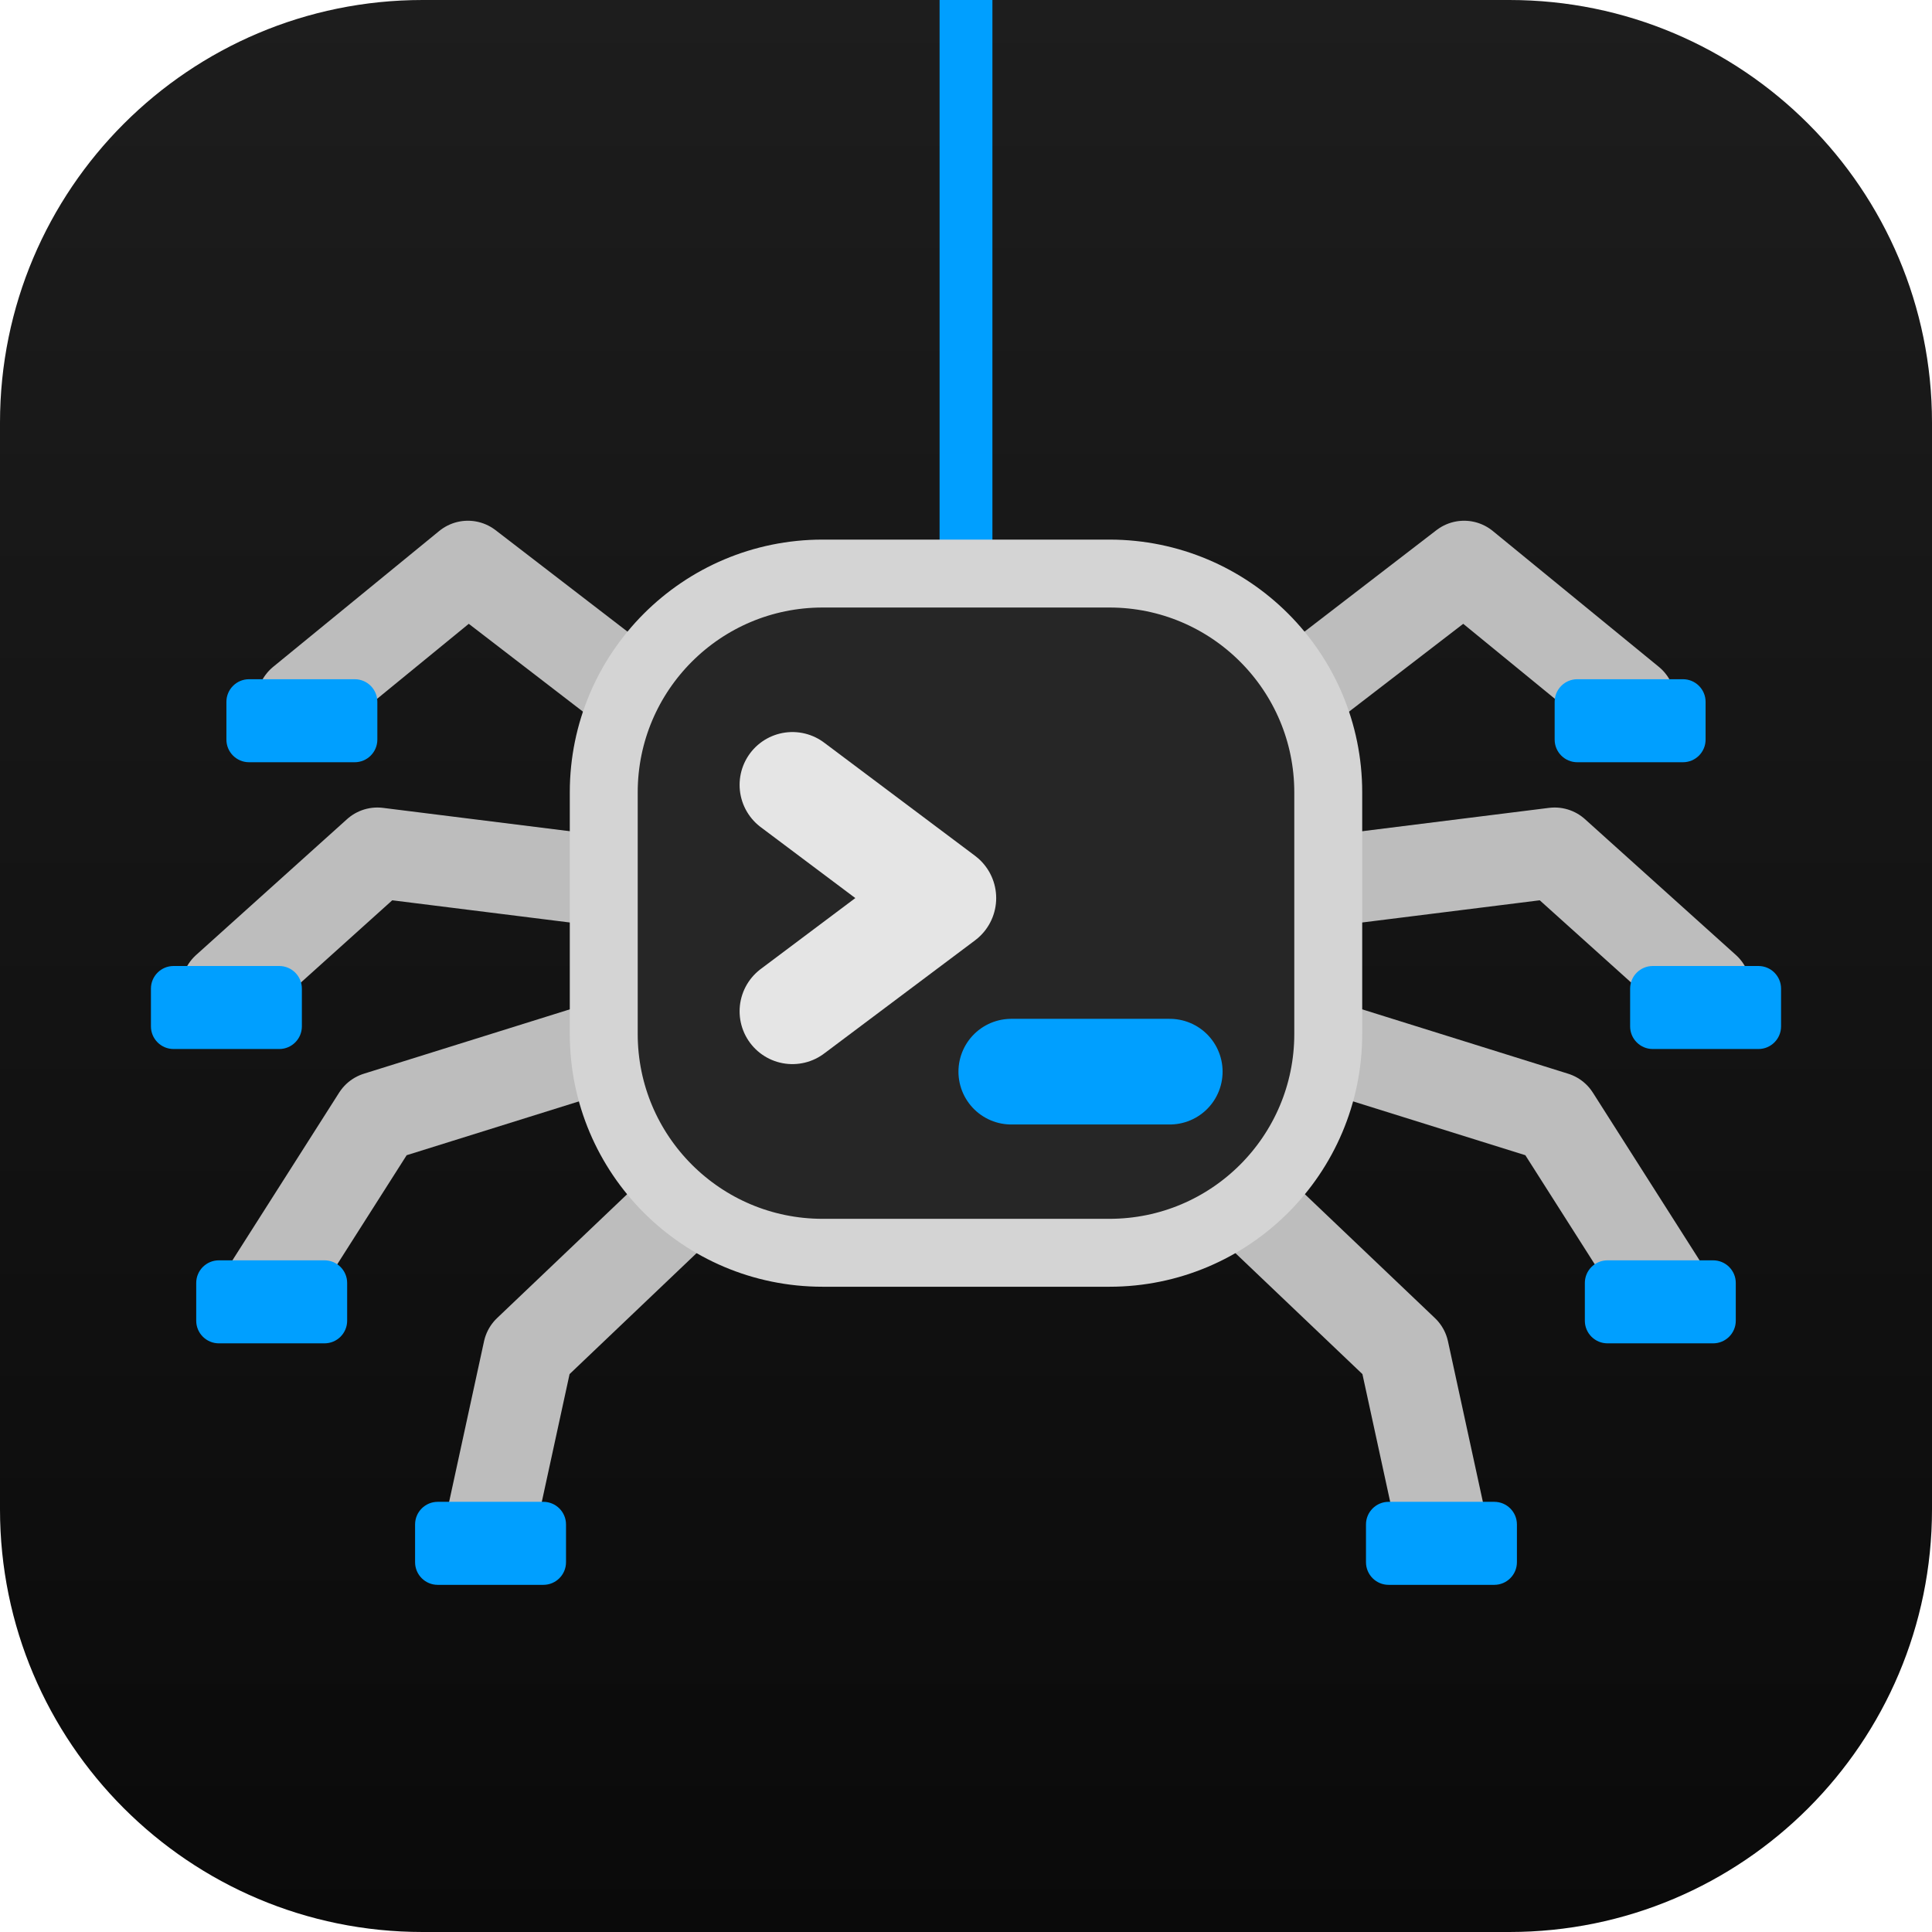
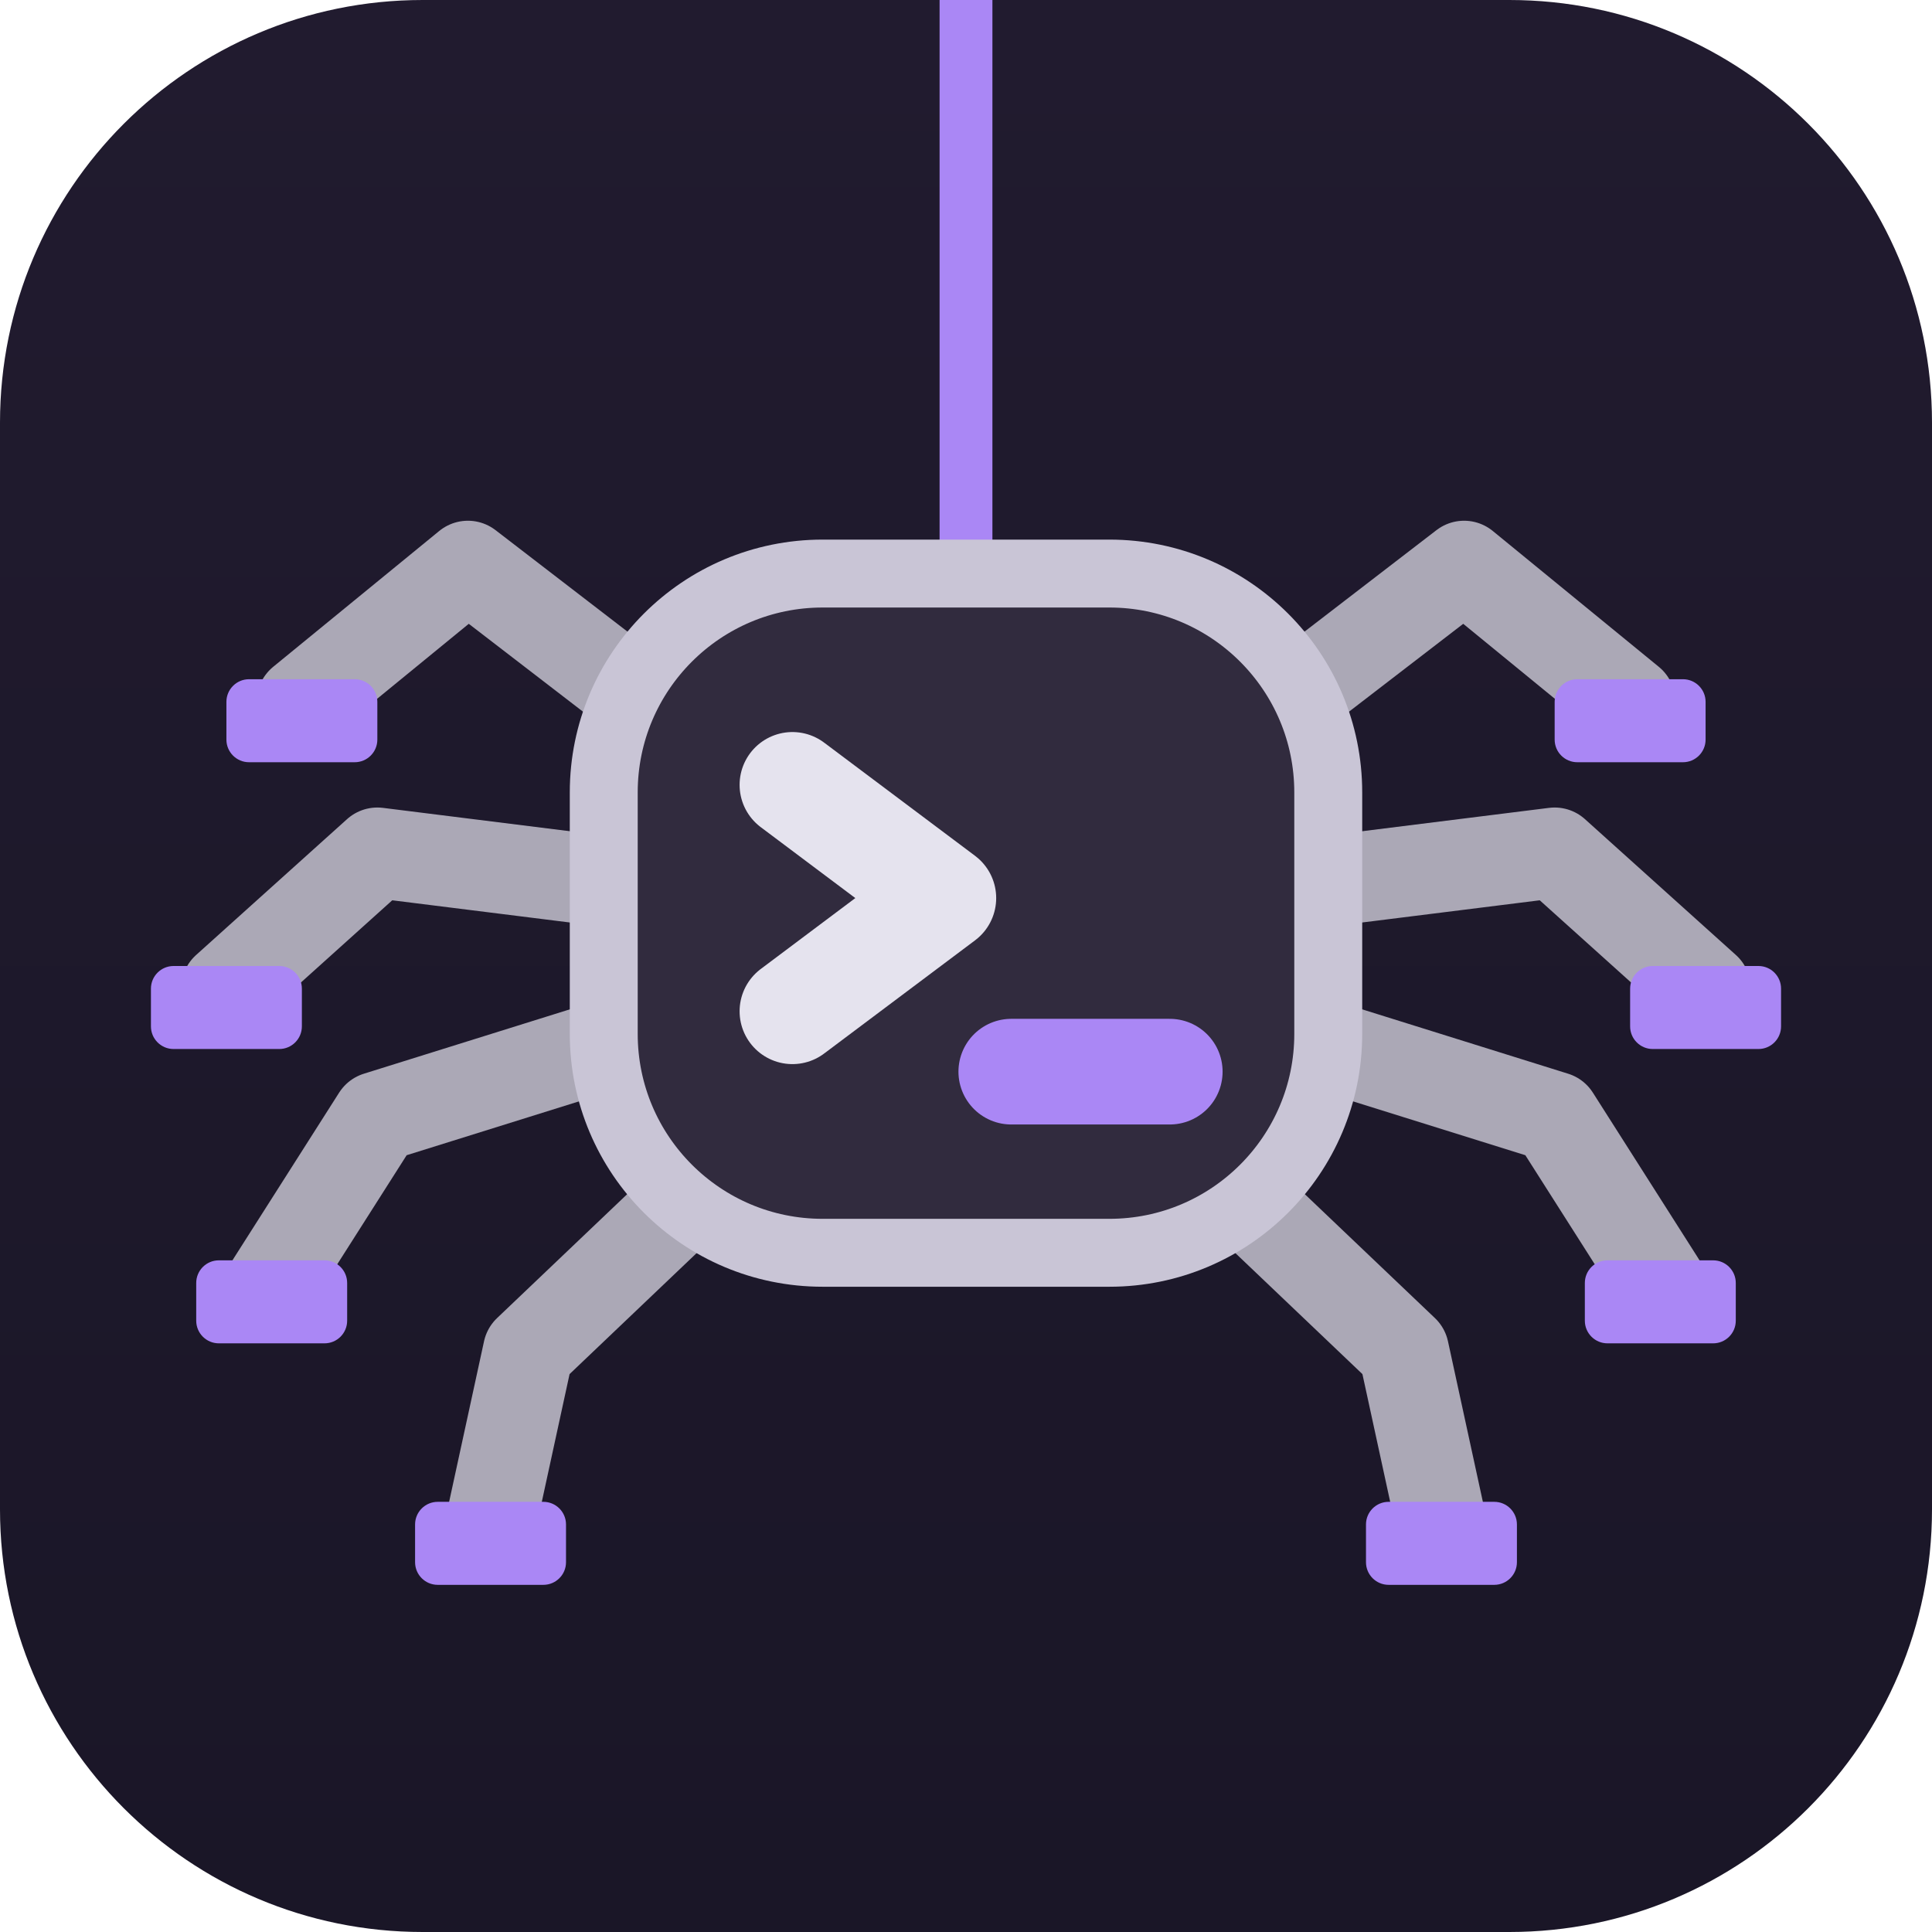
<svg xmlns="http://www.w3.org/2000/svg" viewBox="0 0 512 512">
  <defs>
    <linearGradient id="telar-small-tile" x1="0" y1="0" x2="0" y2="1">
-       <stop offset="0" stop-color="#1d1d1d" />
-       <stop offset="1" stop-color="#0a0a0a" />
+       <stop offset="0" stop-color="#211b2f" />
+       <stop offset="1" stop-color="#1a1627" />
    </linearGradient>
  </defs>
  <rect width="512" height="512" rx="112" fill="url(#telar-small-tile)" />
-   <path d="M256 0 V156" stroke="#009fff" stroke-width="14" />
-   <g fill="none" stroke="#bdbdbd" stroke-width="24" stroke-linecap="round" stroke-linejoin="round">
+   <path d="M256 0 V156" stroke="#aa87f5" stroke-width="14" />
+   <g fill="none" stroke="#aba8b6" stroke-width="24" stroke-linecap="round" stroke-linejoin="round">
    <path d="M176 190 L124 150 L80 186" />
    <path d="M164 234 L100 226 L60 262" />
    <path d="M164 276 L100 296 L72 340" />
    <path d="M182 318 L140 358 L130 404" />
    <path d="M336 190 L388 150 L432 186" />
    <path d="M348 234 L412 226 L452 262" />
    <path d="M348 276 L412 296 L440 340" />
    <path d="M330 318 L372 358 L382 404" />
  </g>
-   <g fill="#009fff">
+   <g fill="#aa87f5">
    <rect x="60" y="180" width="40" height="22" rx="6" />
    <rect x="40" y="256" width="40" height="22" rx="6" />
    <rect x="52" y="334" width="40" height="22" rx="6" />
    <rect x="110" y="398" width="40" height="22" rx="6" />
    <rect x="412" y="180" width="40" height="22" rx="6" />
    <rect x="432" y="256" width="40" height="22" rx="6" />
    <rect x="420" y="334" width="40" height="22" rx="6" />
    <rect x="362" y="398" width="40" height="22" rx="6" />
  </g>
-   <rect x="160" y="152" width="192" height="180" rx="58" fill="#262626" stroke="#d4d4d4" stroke-width="18" />
+   <rect x="160" y="152" width="192" height="180" rx="58" fill="#312b3e" stroke="#c9c5d6" stroke-width="18" />
  <g fill="none" stroke-linecap="round" stroke-linejoin="round">
-     <path d="M210 208 L250 238 L210 268" stroke="#e5e5e5" stroke-width="28" />
-     <path d="M268 284 H310" stroke="#009fff" stroke-width="28" />
+     <path d="M210 208 L250 238 L210 268" stroke="#e5e3ee" stroke-width="28" />
+     <path d="M268 284 H310" stroke="#aa87f5" stroke-width="28" />
  </g>
</svg>
